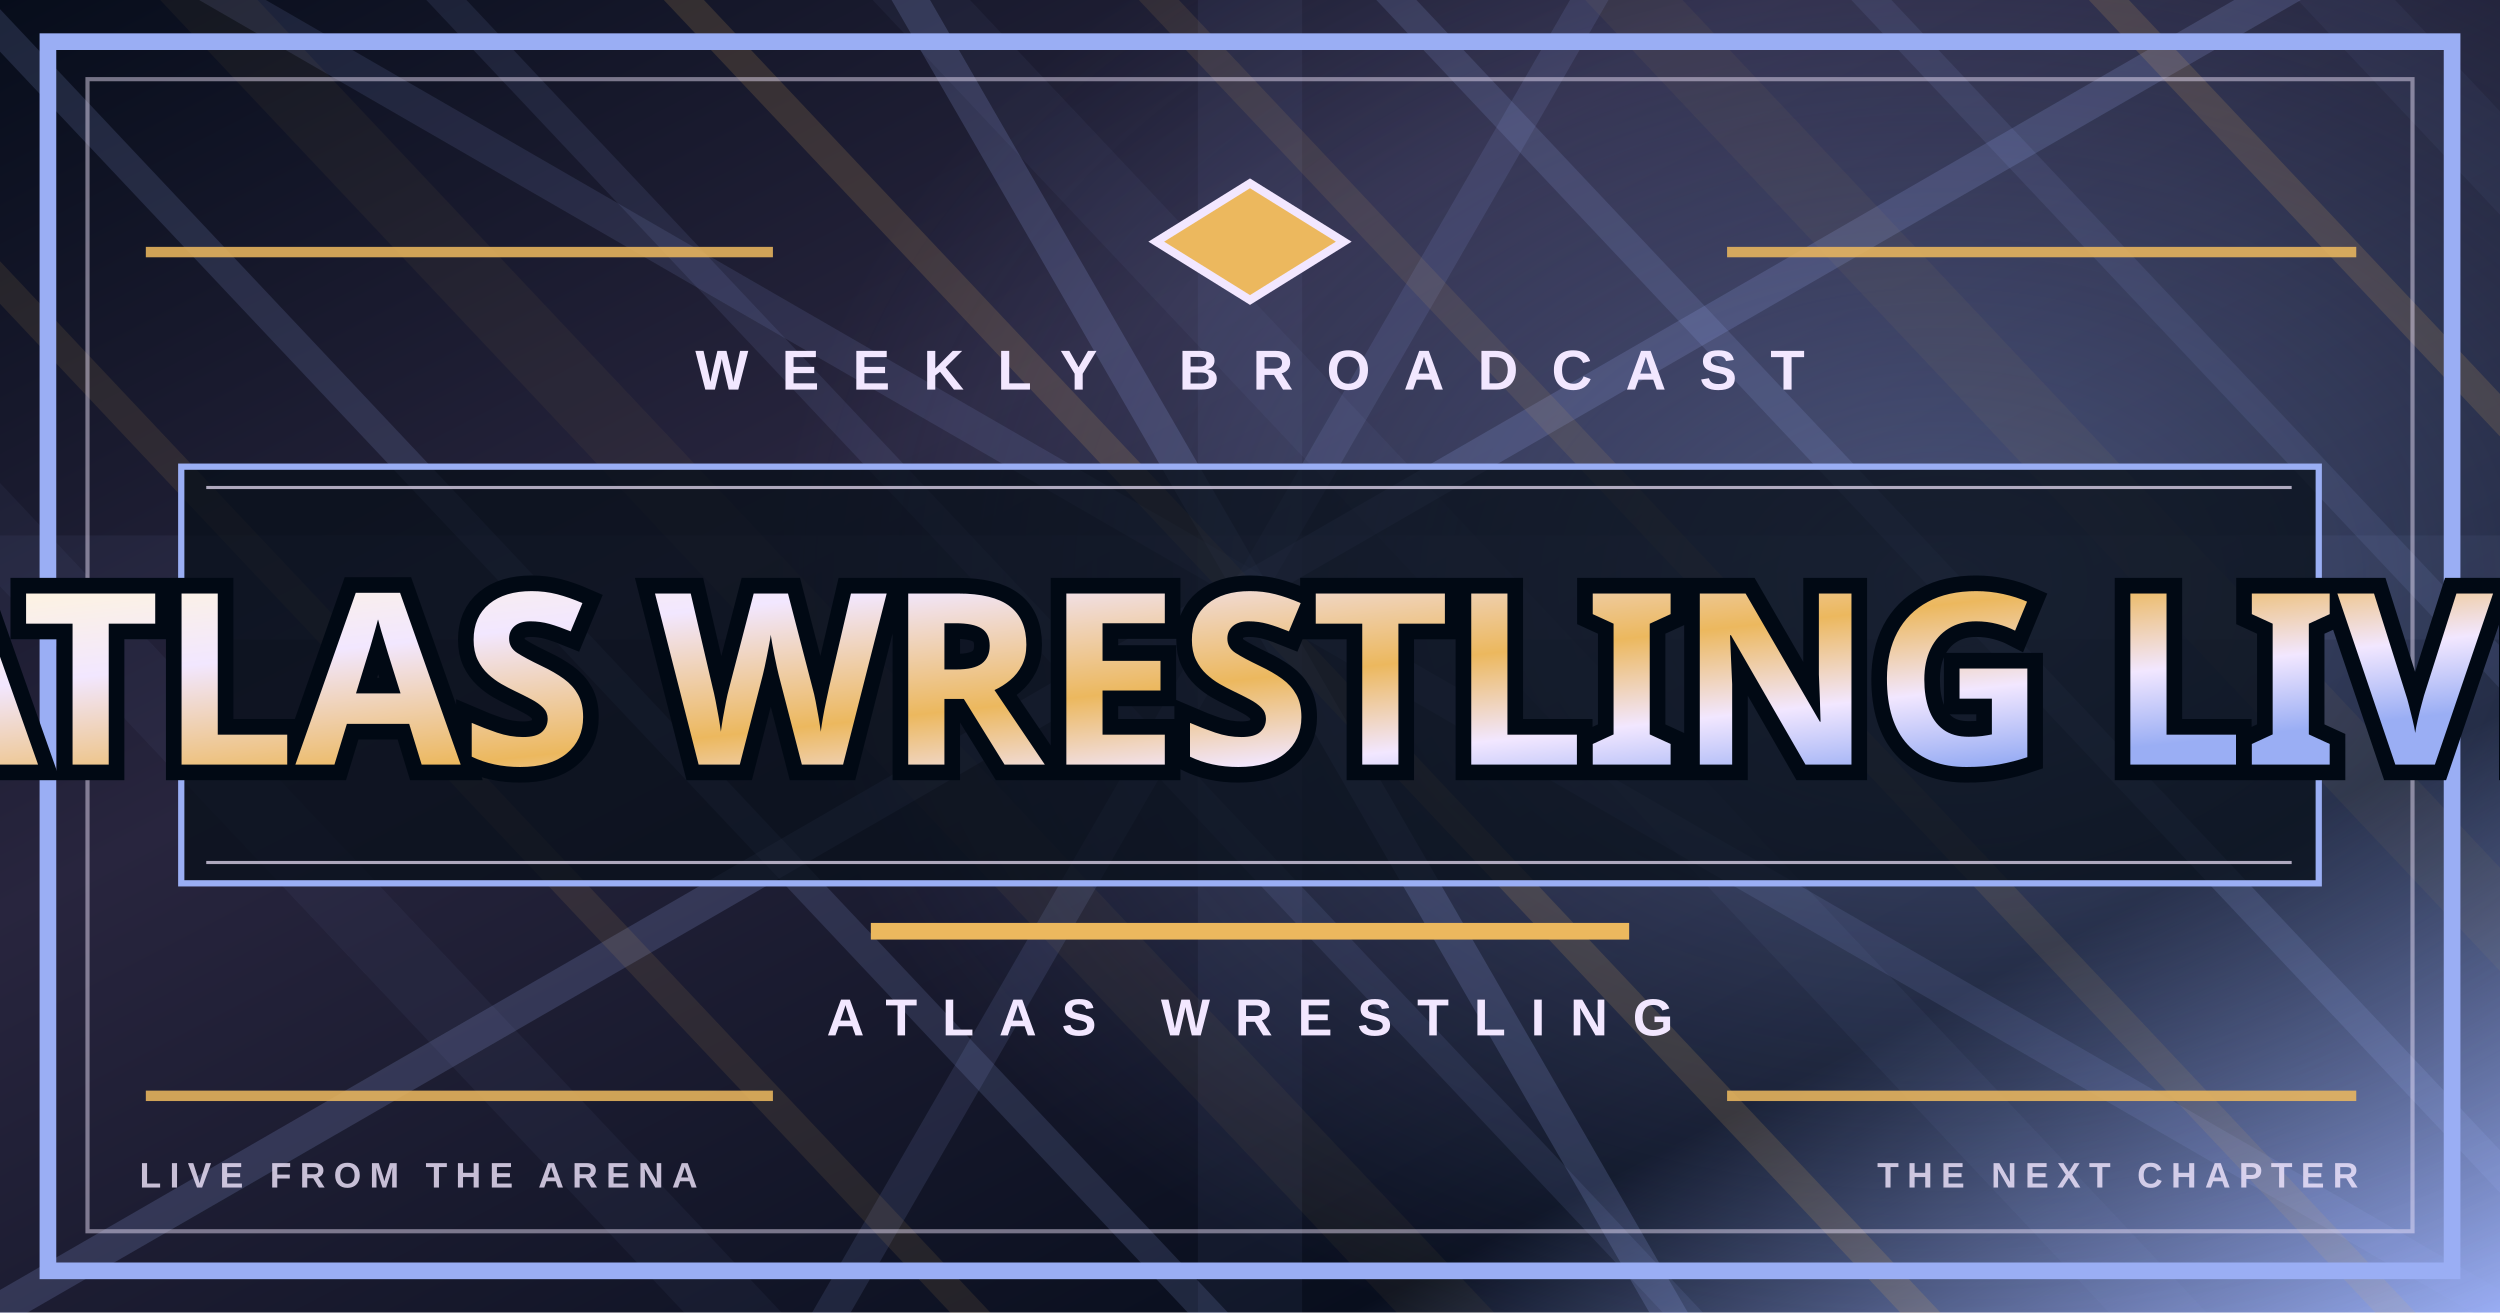
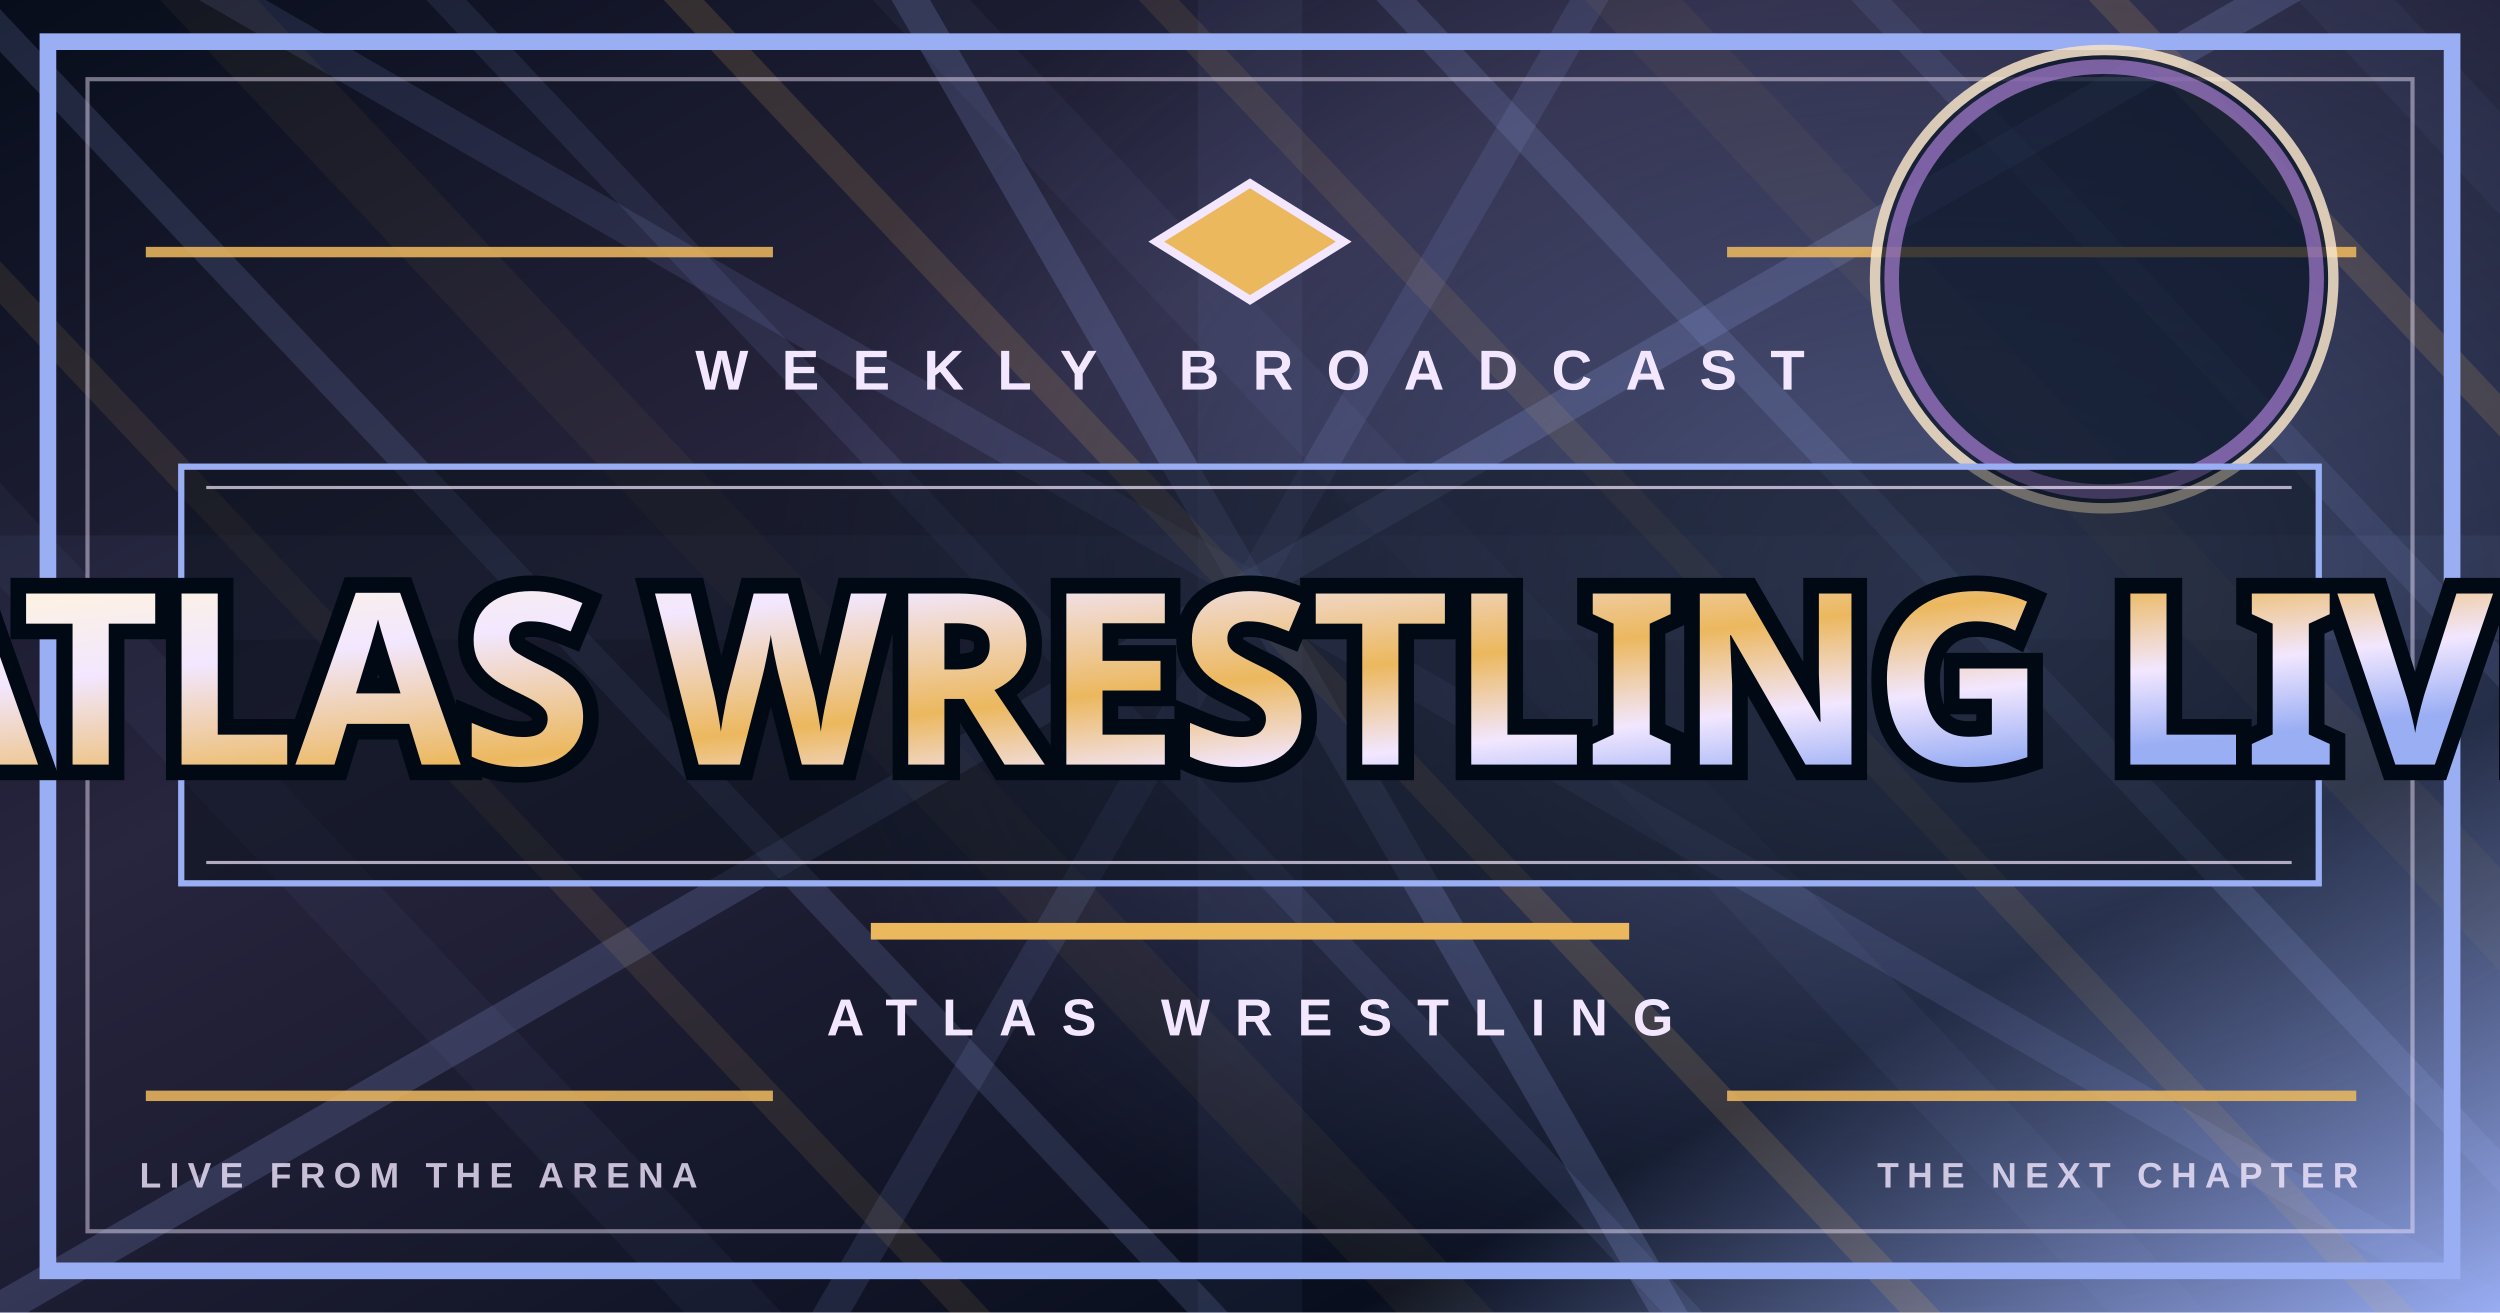
<svg xmlns="http://www.w3.org/2000/svg" width="1200" height="630" viewBox="0 0 1200 630" role="img" aria-label="ATLAS WRESTLING LIVE event art">
  <defs>
    <linearGradient id="sky" x1="0" y1="0" x2="1" y2="1">
      <stop stop-color="#070d1b" />
      <stop offset=".35" stop-color="#28253e" />
      <stop offset=".77" stop-color="#080e1d" />
      <stop offset="1" stop-color="#9aaef4" />
    </linearGradient>
    <linearGradient id="chrome" x1="0" y1="0" x2="1" y2=".6">
      <stop stop-color="#fff5dc" />
      <stop offset=".27" stop-color="#f2e7ff" />
      <stop offset=".59" stop-color="#ecb85e" />
      <stop offset=".81" stop-color="#f2e7ff" />
      <stop offset="1" stop-color="#9aaef4" />
    </linearGradient>
    <radialGradient id="spot">
      <stop stop-color="#9aaef4" stop-opacity=".39" />
      <stop offset="1" stop-color="#9aaef4" stop-opacity="0" />
    </radialGradient>
  </defs>
  <path fill="url(#sky)" d="M0 0h1200v630H0z" />
  <ellipse cx="935" cy="280" rx="570" ry="390" fill="url(#spot)" />
  <path d="M600 282L1680.0 282.0" stroke="#9aaef4" stroke-width="50" opacity="0.06" />
  <path d="M600 282L1535.3 822.0" stroke="#9aaef4" stroke-width="16" opacity="0.12" />
  <path d="M600 282L1140.0 1217.3" stroke="#9aaef4" stroke-width="16" opacity="0.18" />
  <path d="M600 282L600.0 1362.0" stroke="#9aaef4" stroke-width="50" opacity="0.06" />
  <path d="M600 282L60.0 1217.3" stroke="#9aaef4" stroke-width="16" opacity="0.12" />
  <path d="M600 282L-335.3 822.0" stroke="#9aaef4" stroke-width="16" opacity="0.18" />
  <path d="M600 282L-480.0 282.0" stroke="#9aaef4" stroke-width="50" opacity="0.06" />
  <path d="M600 282L-335.3 -258.0" stroke="#9aaef4" stroke-width="16" opacity="0.12" />
  <path d="M600 282L60.0 -653.3" stroke="#9aaef4" stroke-width="16" opacity="0.18" />
  <path d="M600 282L600.0 -798.0" stroke="#9aaef4" stroke-width="50" opacity="0.06" />
  <path d="M600 282L1140.0 -653.3" stroke="#9aaef4" stroke-width="16" opacity="0.12" />
  <path d="M600 282L1535.3 -258.0" stroke="#9aaef4" stroke-width="16" opacity="0.18" />
  <path d="M-270 -30L380 660" stroke="#9aaef4" opacity="0.05" stroke-width="34" />
  <path d="M-156 -30L494 660" stroke="#ecb85e" opacity="0.1" stroke-width="14" />
  <path d="M-42 -30L608 660" stroke="#9aaef4" opacity="0.15" stroke-width="14" />
  <path d="M72 -30L722 660" stroke="#ecb85e" opacity="0.05" stroke-width="34" />
  <path d="M186 -30L836 660" stroke="#9aaef4" opacity="0.1" stroke-width="14" />
  <path d="M300 -30L950 660" stroke="#ecb85e" opacity="0.15" stroke-width="14" />
  <path d="M414 -30L1064 660" stroke="#9aaef4" opacity="0.05" stroke-width="34" />
  <path d="M528 -30L1178 660" stroke="#ecb85e" opacity="0.1" stroke-width="14" />
  <path d="M642 -30L1292 660" stroke="#9aaef4" opacity="0.15" stroke-width="14" />
  <path d="M756 -30L1406 660" stroke="#ecb85e" opacity="0.05" stroke-width="34" />
  <path d="M870 -30L1520 660" stroke="#9aaef4" opacity="0.1" stroke-width="14" />
  <path d="M984 -30L1634 660" stroke="#ecb85e" opacity="0.15" stroke-width="14" />
  <path d="M1098 -30L1748 660" stroke="#9aaef4" opacity="0.05" stroke-width="34" />
  <path d="M1212 -30L1862 660" stroke="#ecb85e" opacity="0.1" stroke-width="14" />
  <path d="M1326 -30L1976 660" stroke="#9aaef4" opacity="0.15" stroke-width="14" />
-   <g color="#9aaef4" opacity=".34" transform="translate(-60 0)">
+   <g id="ppw-event-crest" color="#9aaef4" opacity=".34" transform="translate(-60 0)">
    <g fill="none" stroke="currentColor" stroke-width="9" stroke-linecap="round" stroke-linejoin="round">M905 78l-148 447M1011 78l116 447M960 130v68M952 240v84M941 380v115M775 513h342</g>
  </g>
  <path d="M23 20h1154v590H23Z" fill="none" stroke="#9aaef4" stroke-width="8" />
  <path d="M42 38h1116v553H42Z" fill="none" stroke="#f2e7ff" stroke-width="2" opacity=".46" />
  <path d="M70 121h301M829 121h302M70 526h301M829 526h302" stroke="#ecb85e" stroke-width="5" opacity=".86" />
  <path d="M600 88l45 28-45 28-45-28Z" fill="#ecb85e" stroke="#f2e7ff" stroke-width="4" />
  <text x="600" y="187" font-family="Arial,sans-serif" text-anchor="middle" font-size="27" letter-spacing="16" font-weight="900" fill="#f2e7ff">WEEKLY BROADCAST</text>
-   <path d="M87 224H1113V424H87Z" fill="#09101bc4" stroke="#9aaef4" stroke-width="3" />
+   <circle cx="1010" cy="134" r="110" fill="#0d1729e0" stroke="#f6e3c8" stroke-width="5" opacity=".85" />
+   <circle cx="1010" cy="134" r="102" fill="none" stroke="#c08eec" stroke-width="7" opacity=".6" />
+   <use href="#ppw-event-crest" transform="translate(1010 134) scale(.40) translate(-930 -280)" opacity=".98" />
+   <path d="M87 224H1113V424H87Z" fill="#09101b82" stroke="#9aaef4" stroke-width="3" />
  <path d="M99 234h1001M99 414h1001" stroke="#f2e7ff" stroke-width="1.5" opacity=".7" />
  <text x="600" y="367" text-anchor="middle" font-family="Impact,'Arial Black',sans-serif" font-size="115" font-weight="1000" textLength="944" lengthAdjust="spacingAndGlyphs" fill="url(#chrome)" stroke="#010914" stroke-width="15" paint-order="stroke">ATLAS WRESTLING LIVE</text>
  <path d="M418 447h364" stroke="#ecb85e" stroke-width="8" />
  <text x="600" y="497" text-anchor="middle" fill="#f2e7ff" font-family="Arial,sans-serif" font-size="25" font-weight="900" letter-spacing="12">ATLAS WRESTLING</text>
  <text x="67" y="570" fill="#f2e7ff" opacity=".8" font-family="Arial,sans-serif" font-size="17" font-weight="900" letter-spacing="4">LIVE FROM THE ARENA</text>
  <text x="1132" y="570" text-anchor="end" fill="#f2e7ff" opacity=".8" font-family="Arial,sans-serif" font-size="17" font-weight="900" letter-spacing="4">THE NEXT CHAPTER</text>
</svg>
